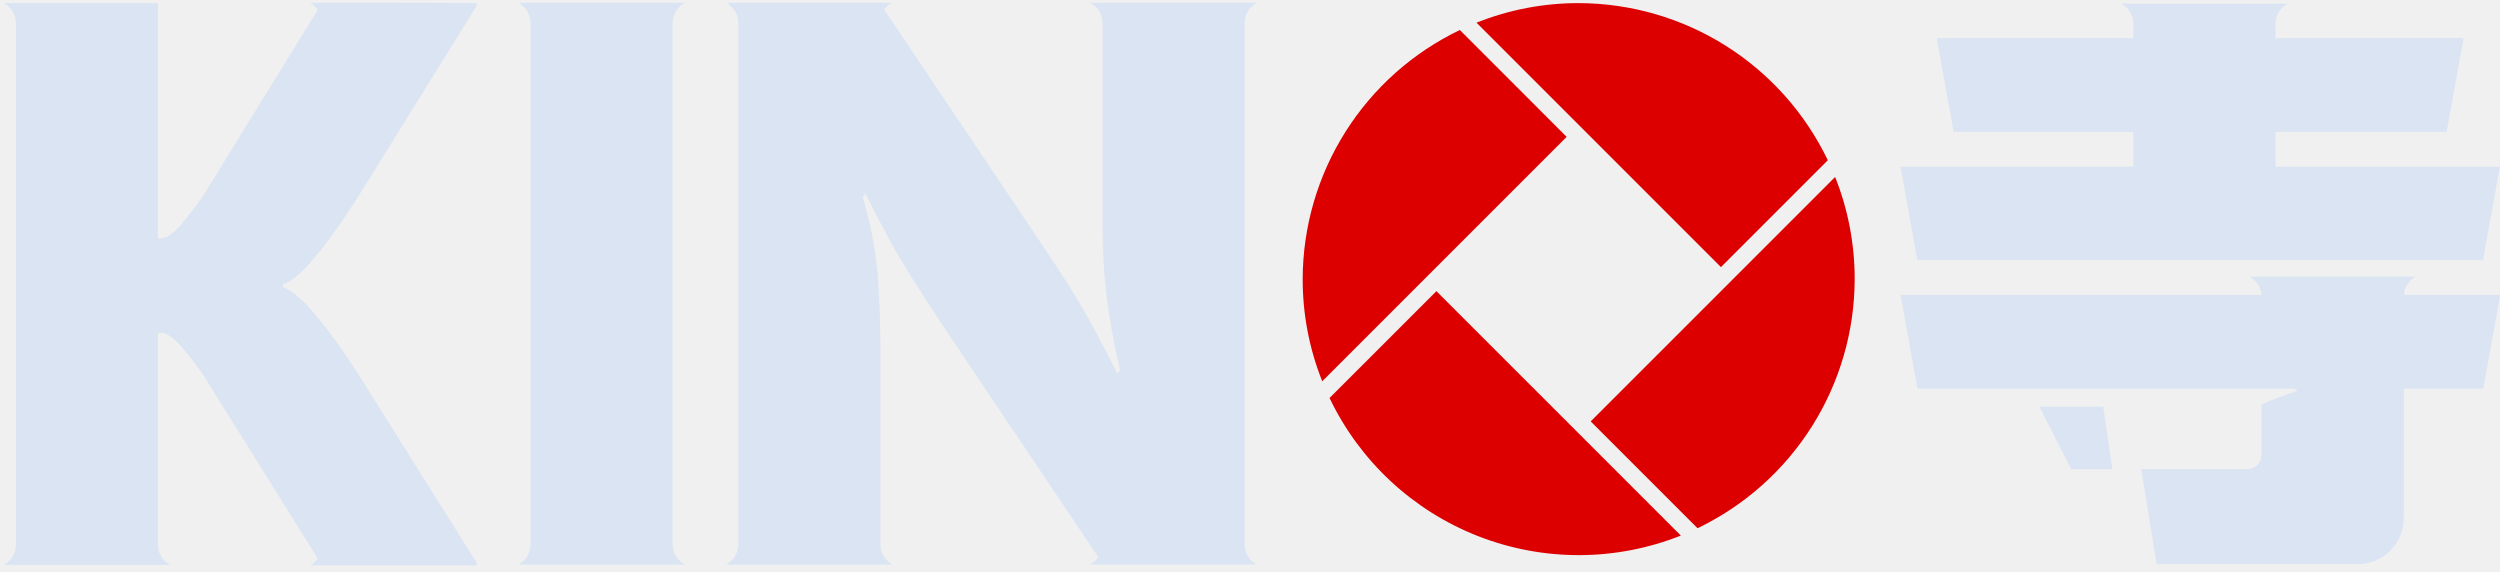
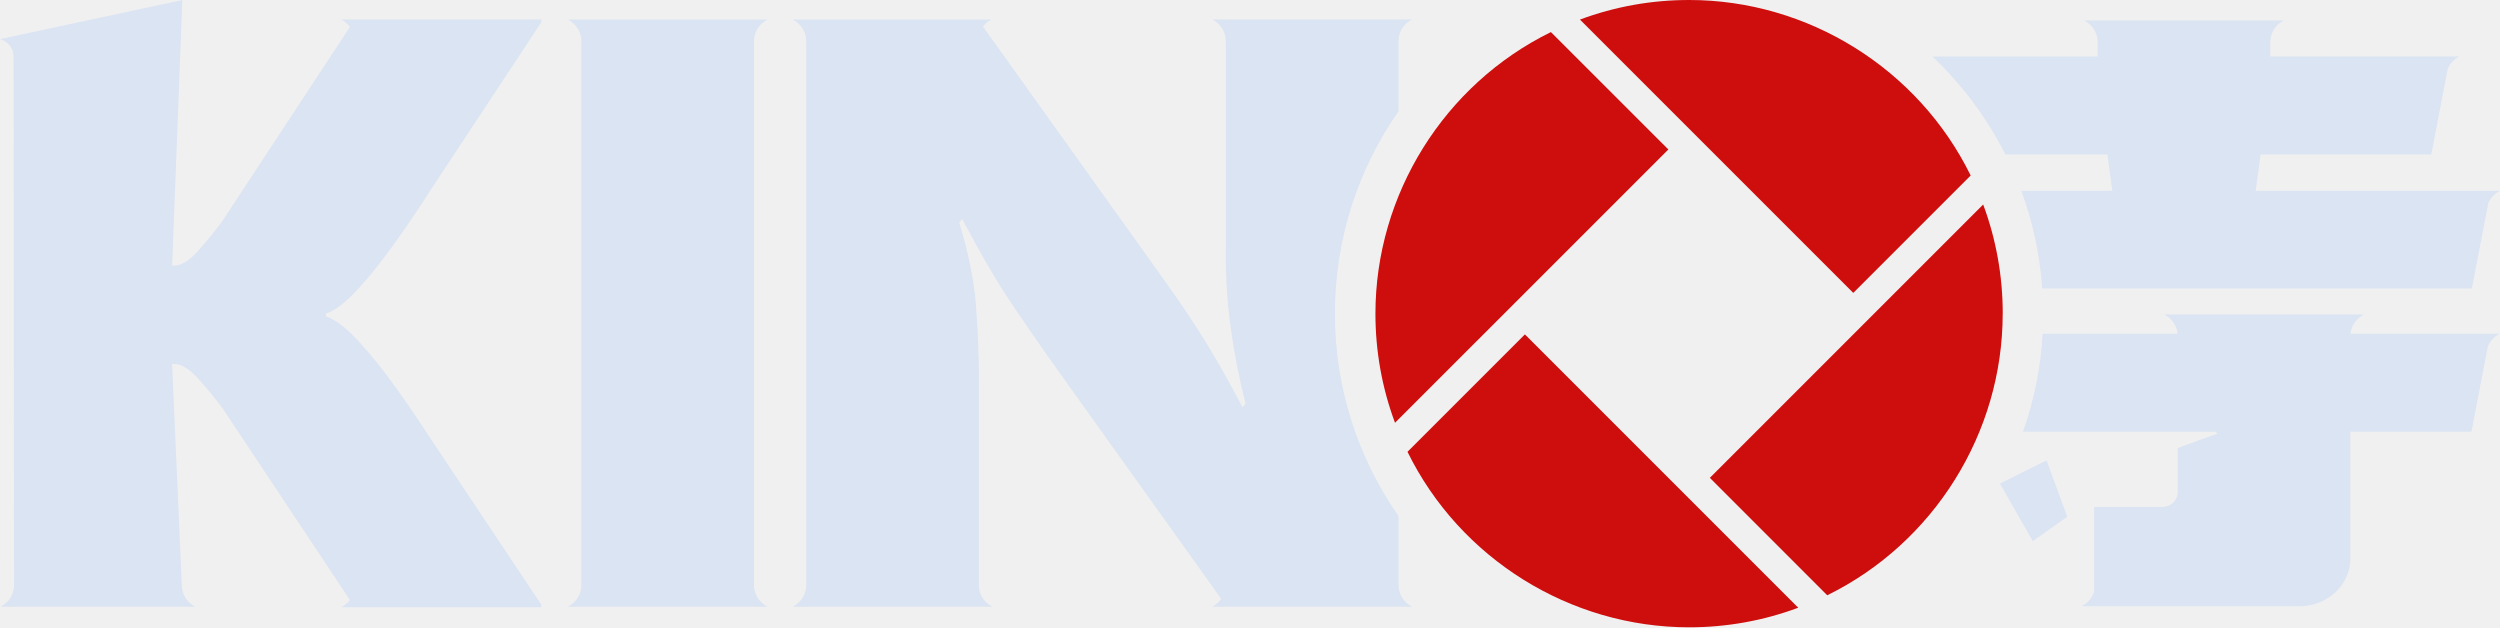
- <svg xmlns="http://www.w3.org/2000/svg" width="341" height="78" viewBox="0 0 341 78" fill="none">
-   <g clip-path="url(#clip0_1208_2331)">
-     <path d="M91.739 74.216V3.175C91.738 2.602 91.893 2.039 92.186 1.546C92.479 1.053 92.9 0.648 93.404 0.374H70.706C71.209 0.648 71.629 1.053 71.921 1.546C72.214 2.039 72.367 2.602 72.366 3.175V74.216C72.366 74.788 72.212 75.35 71.92 75.842C71.628 76.334 71.208 76.738 70.706 77.011H93.404C92.901 76.738 92.481 76.334 92.188 75.842C91.895 75.35 91.739 74.788 91.739 74.216V74.216Z" fill="#DBE4F2" />
-     <path d="M169.759 74.262V3.1C169.772 2.54 169.933 1.993 170.224 1.515C170.515 1.036 170.928 0.643 171.419 0.374H148.727C149.226 0.645 149.644 1.044 149.937 1.53C150.23 2.017 150.387 2.573 150.392 3.141V31.125C150.382 34.302 150.574 37.477 150.969 40.629C151.396 43.949 152.002 47.243 152.784 50.497L152.421 50.981C151.211 48.561 150.121 46.462 149.153 44.687C148.185 42.912 147.134 41.115 146 39.298C144.87 37.484 143.458 35.325 141.764 32.819L120.587 1.29C120.865 0.914 121.221 0.601 121.63 0.374H99.059C99.563 0.648 99.984 1.053 100.277 1.546C100.57 2.039 100.725 2.602 100.725 3.175V74.216C100.724 74.788 100.568 75.35 100.275 75.842C99.982 76.334 99.562 76.738 99.059 77.011H121.74C121.273 76.756 120.878 76.388 120.59 75.941C120.302 75.494 120.131 74.982 120.091 74.452V47.454C120.091 44.307 119.97 41.058 119.728 37.707C119.425 34.033 118.736 30.401 117.671 26.871L118.034 26.387C119.244 28.808 120.339 30.911 121.302 32.681C122.264 34.45 123.319 36.237 124.455 38.013C125.59 39.788 126.997 41.967 128.691 44.549L149.804 75.985C149.519 76.403 149.14 76.748 148.698 76.994H171.39C170.903 76.721 170.496 76.326 170.209 75.846C169.923 75.367 169.768 74.82 169.759 74.262V74.262Z" fill="#DBE4F2" />
-     <path d="M53.657 0.374H42.296C42.503 0.492 42.697 0.633 42.872 0.795C43.049 0.955 43.208 1.135 43.345 1.331L35.529 14.011L27.713 26.692C27.269 27.338 26.802 27.983 26.307 28.629C25.811 29.274 25.292 29.92 24.75 30.566C24.306 31.116 23.791 31.604 23.217 32.018C22.838 32.308 22.38 32.477 21.903 32.502H21.54V0.42H0.501C1.005 0.691 1.425 1.092 1.718 1.582C2.012 2.073 2.167 2.633 2.167 3.204V74.273C2.167 74.845 2.012 75.405 1.718 75.895C1.425 76.385 1.005 76.787 0.501 77.058H23.188C22.717 76.802 22.319 76.431 22.031 75.979C21.742 75.528 21.573 75.01 21.54 74.475V45.39H21.903C22.379 45.413 22.837 45.58 23.217 45.869C23.791 46.276 24.307 46.758 24.75 47.304C25.292 47.942 25.811 48.58 26.307 49.218C26.802 49.857 27.269 50.497 27.713 51.137L35.529 63.656L43.345 76.176C43.208 76.37 43.049 76.547 42.872 76.706C42.698 76.867 42.504 77.007 42.296 77.121H65.023V76.763L58.106 65.749L51.19 54.728C50.582 53.729 49.937 52.697 49.253 51.633C48.569 50.568 47.843 49.465 47.074 48.324C46.306 47.171 45.537 46.103 44.769 45.119C44 44.136 43.249 43.208 42.515 42.336C41.876 41.581 41.172 40.885 40.411 40.255C39.867 39.791 39.249 39.421 38.584 39.16V38.802C39.251 38.539 39.868 38.164 40.411 37.696C41.173 37.058 41.877 36.354 42.515 35.592C43.283 34.727 44.035 33.789 44.769 32.779C45.529 31.77 46.29 30.686 47.074 29.54C47.858 28.392 48.567 27.274 49.253 26.197C49.939 25.119 50.584 24.07 51.19 23.061L58.106 11.925L65.023 0.783V0.42L53.657 0.374Z" fill="#DBE4F2" />
-     <path d="M310.382 22.738V17.988H333.72L336.026 5.204H310.382V3.244C310.392 2.681 310.55 2.131 310.842 1.649C311.134 1.167 311.548 0.771 312.042 0.501H289.338C289.83 0.77 290.242 1.164 290.533 1.644C290.823 2.124 290.982 2.672 290.992 3.233V5.204H264.167L266.472 17.988H290.992V22.738H259.221L261.527 35.476H338.677L340.983 22.738H310.382Z" fill="#DBE4F2" />
-     <path d="M329.495 37.719H306.82C307.28 37.969 307.67 38.33 307.957 38.769C308.244 39.207 308.417 39.71 308.463 40.232H259.239L261.544 53.016H313.074L313.35 53.281C311.737 53.861 310.336 54.392 309.148 54.872L308.468 55.166V62.083C308.467 62.588 308.265 63.072 307.908 63.428C307.55 63.785 307.065 63.985 306.56 63.985H292.058L294.168 76.942H321.616C322.437 76.942 323.25 76.78 324.008 76.466C324.767 76.152 325.456 75.691 326.036 75.11C326.616 74.529 327.076 73.84 327.39 73.081C327.704 72.322 327.865 71.509 327.864 70.688V53.004H338.723L341.029 40.22H327.881C327.925 39.703 328.096 39.205 328.377 38.769C328.658 38.332 329.042 37.972 329.495 37.719V37.719Z" fill="#DBE4F2" />
-     <path d="M288.116 63.996H282.502L278.179 55.466H286.882L288.116 63.996Z" fill="#DBE4F2" />
-     <path d="M177.685 38.07C177.678 42.843 178.584 47.574 180.353 52.007L213.692 18.669L199.121 4.092C192.713 7.166 187.303 11.985 183.511 17.995C179.719 24.006 177.7 30.964 177.685 38.07V38.07Z" fill="#DD0000" />
-     <path d="M181.35 54.284C185.468 62.906 192.707 69.641 201.604 73.126C210.5 76.61 220.388 76.584 229.266 73.051L195.927 39.713L181.35 54.284Z" fill="#DD0000" />
-     <path d="M252.979 38.07C252.984 33.299 252.079 28.57 250.31 24.139L216.971 57.477L231.543 72.049C237.951 68.976 243.362 64.157 247.154 58.146C250.946 52.136 252.965 45.177 252.979 38.07V38.07Z" fill="#DD0000" />
-     <path d="M215.329 0.426C210.557 0.417 205.828 1.323 201.397 3.095L234.736 36.433L249.313 21.856C246.237 15.45 241.417 10.04 235.406 6.249C229.394 2.459 222.436 0.44 215.329 0.426V0.426Z" fill="#DD0000" />
+ <svg xmlns="http://www.w3.org/2000/svg" id="Layer_2" data-name="Layer 2" viewBox="0 0 509.64 127.88">
+   <defs>
+     <style>
+       .cls-1 {
+         fill: #ce0d0d;
+       }
+ 
+       .cls-2 {
+         fill: #dbe4f2;
+       }
+     </style>
+   </defs>
+   <g id="Layer_2-2" data-name="Layer 2">
+     <path class="cls-2" d="M153.71,119.32V8.35c0-1.82,1.06-3.5,2.77-4.37h-40.74c1.71,.87,2.77,2.55,2.77,4.37V119.32c0,1.82-1.06,3.5-2.77,4.37h40.74c-1.71-.87-2.77-2.55-2.77-4.37Z" />
+     <path class="cls-2" d="M69.56,3.98c.36,.18,.69,.41,.99,.66,.3,.25,.56,.53,.79,.84l-25.99,39.55c-.74,1.01-1.52,2.02-2.34,3.03-.82,1.01-1.69,2.02-2.59,3.03-.91,1.01-1.75,1.77-2.54,2.27-.79,.5-1.52,.76-2.19,.76h-.6L37.17,0,0,7.97c1.71,.49,2.78,1.92,2.78,3.73l.08,107.64c0,1.81-1.06,3.48-2.77,4.35H39.82c-1.61-.82-2.63-2.34-2.74-4.03l-2-45.44h.6c.67,0,1.4,.25,2.19,.75,.79,.5,1.64,1.25,2.54,2.24,.91,1,1.77,1.99,2.59,2.99,.82,1,1.6,2,2.34,2.99l25.99,39.12c-.23,.3-.49,.58-.79,.83-.3,.25-.63,.47-.99,.65h40.78v-.56l-22.95-34.42c-1.01-1.56-2.08-3.17-3.22-4.84-1.14-1.67-2.35-3.39-3.62-5.17-1.28-1.78-2.54-3.45-3.8-5-1.26-1.56-2.51-3.01-3.75-4.35-1.24-1.34-2.41-2.43-3.5-3.25-1.09-.83-2.1-1.39-3.04-1.71v-.56c.94-.31,1.95-.89,3.04-1.72,1.09-.84,2.26-1.93,3.5-3.29,1.24-1.35,2.49-2.82,3.75-4.4,1.26-1.58,2.52-3.26,3.8-5.06,1.27-1.8,2.48-3.54,3.62-5.22,1.14-1.69,2.22-3.32,3.22-4.89L110.34,4.54v-.57h-40.78Z" />
+     <g>
+       <path class="cls-2" d="M479.16,68.03c.16-1.64,1.17-3.12,2.73-3.92h-40.7c1.56,.8,2.57,2.28,2.73,3.92h-27.52c-.39,6.97-1.77,13.67-4,19.97h39.19l.46,.42c-2.68,.91-5.01,1.74-6.98,2.49-.38,.14-.76,.3-1.14,.45v9.02c0,1.64-1.42,2.97-3.16,2.97h-13.86v17.18c-.38,1.29-1.29,2.4-2.58,3.06h44.42c5.74,0,10.39-4.37,10.39-9.76v-25.83h24.68l3.32-17.3c.44-1.12,1.28-2.08,2.43-2.67h-30.41Z" />
+       <path class="cls-2" d="M459.83,38.91l1-7.42h34.8l3.34-17.43c.45-1.07,1.28-1.98,2.39-2.55h-38.54v-3.06c.03-1.79,1.08-3.43,2.76-4.28h-40.73c1.67,.85,2.72,2.49,2.76,4.27v3.08h-33.68c6.04,5.72,11.09,12.47,14.88,19.97h20.8l1,7.42h-18.55c2.32,6.27,3.77,12.95,4.26,19.9h87.58l3.34-17.35c.45-1.08,1.28-2,2.4-2.57l-49.82,.02Z" />
+     </g>
+     <g>
+       <path class="cls-1" d="M280.39,63.94c0,7.65,1.34,15.13,3.99,22.25l55.72-55.72-23.94-23.93c-21.76,10.68-35.77,33.13-35.77,57.4Z" />
+       <path class="cls-1" d="M286.93,92.11c10.68,21.76,33.13,35.77,57.4,35.77,7.65,0,15.13-1.34,22.25-3.99l-55.72-55.72-23.94,23.94Z" />
+       <path class="cls-1" d="M408.27,63.94c0-7.65-1.34-15.13-3.99-22.25l-55.72,55.72,23.93,23.94c21.76-10.68,35.77-33.13,35.77-57.4Z" />
+       <path class="cls-1" d="M401.73,35.77C391.05,14.02,368.6,0,344.33,0c-7.65,0-15.13,1.34-22.25,3.99l55.72,55.72,23.94-23.94Z" />
+     </g>
+     <polygon class="cls-2" points="421.42 105.34 414.39 110.32 407.69 98.57 417.2 93.85 421.42 105.34" />
+     <path class="cls-2" d="M285.09,119.39v-14.2c-8.16-11.7-12.96-25.91-12.96-41.25s4.8-29.56,12.96-41.25V8.23c.04-1.78,1.09-3.4,2.76-4.26h-40.73c1.69,.86,2.74,2.52,2.76,4.32V52.01c0,4.92,.33,9.87,1.01,14.85,.67,4.98,1.68,10.12,3.02,15.41l-.6,.76c-2.01-3.78-3.82-7.06-5.44-9.83-1.61-2.77-3.36-5.58-5.23-8.42-1.88-2.84-4.23-6.21-7.05-10.12L200.38,5.41c.45-.58,1.04-1.08,1.73-1.43h-40.53c1.71,.87,2.77,2.55,2.77,4.37V119.32c0,1.82-1.06,3.5-2.77,4.37h40.72c-1.59-.81-2.61-2.32-2.74-4v-42.15c0-4.92-.2-9.99-.6-15.22-.4-5.23-1.54-10.87-3.42-16.93l.6-.76c2.01,3.78,3.82,7.06,5.44,9.83,1.61,2.78,3.35,5.55,5.23,8.32,1.88,2.78,4.23,6.18,7.05,10.21l35.11,49.11c-.47,.64-1.09,1.19-1.84,1.58h40.74c-1.68-.86-2.73-2.5-2.76-4.3Z" />
  </g>
-   <defs>
-     <clipPath id="clip0_1208_2331">
-       <rect width="340.482" height="76.701" fill="white" transform="translate(0.518311 0.373962)" />
-     </clipPath>
-   </defs>
</svg>
